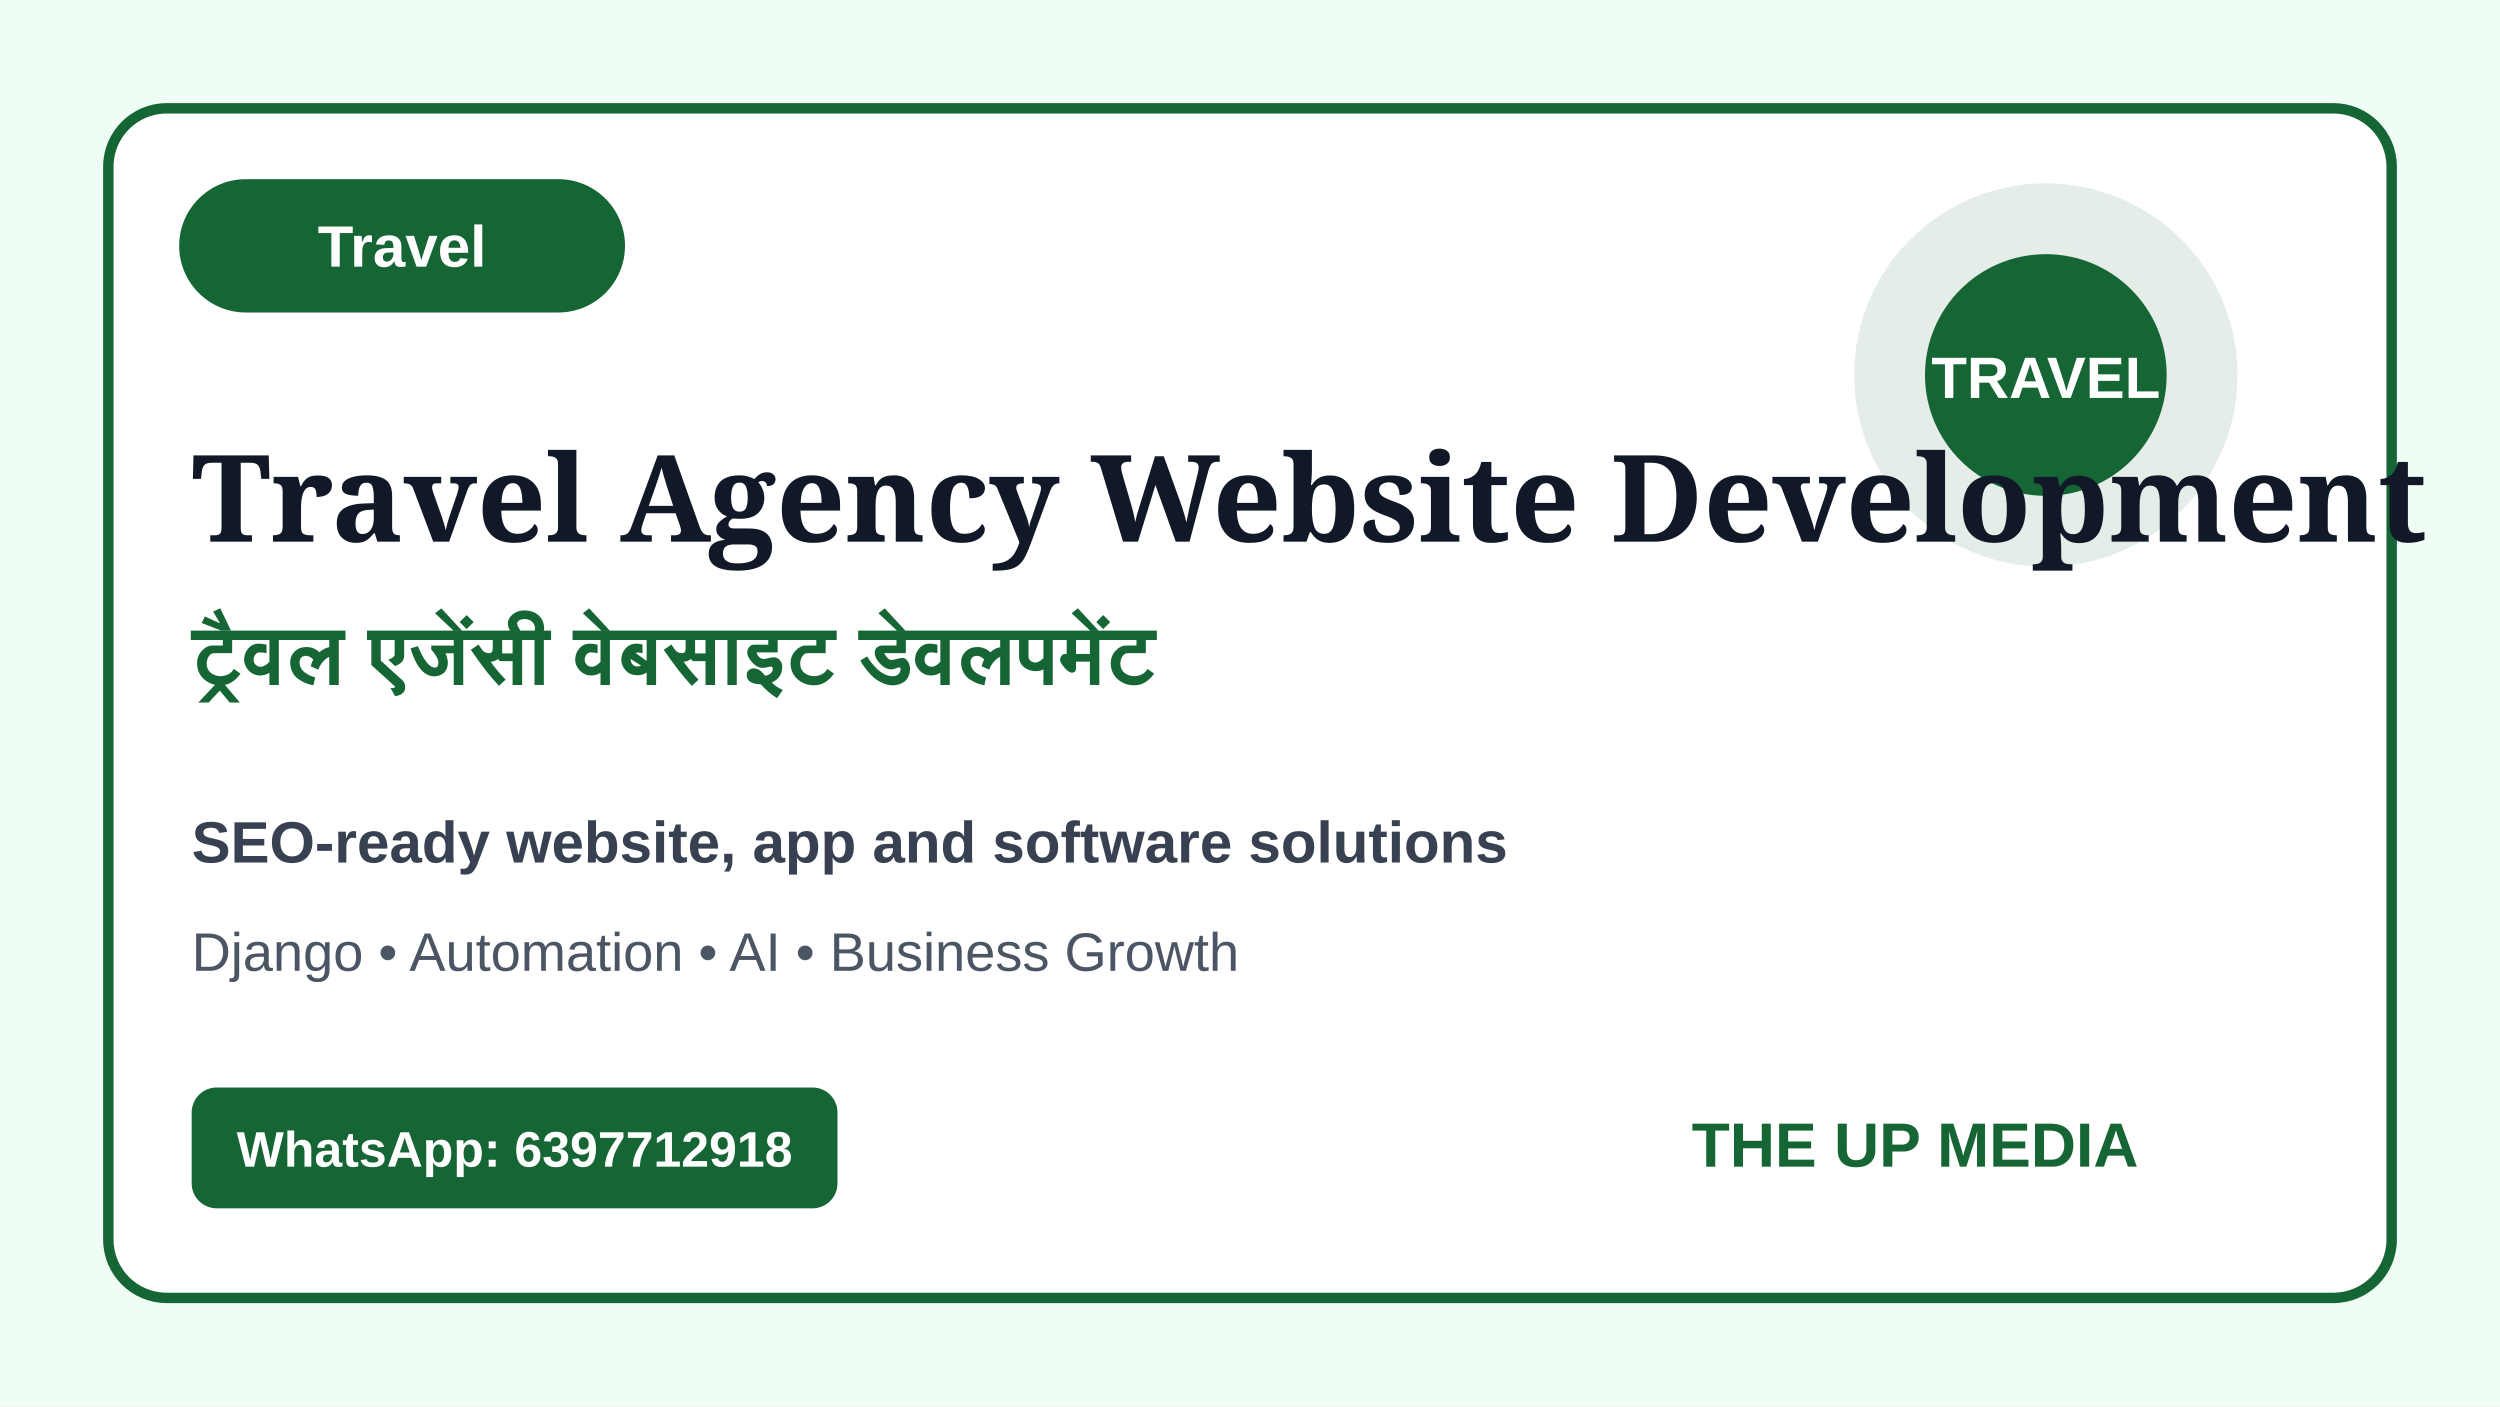
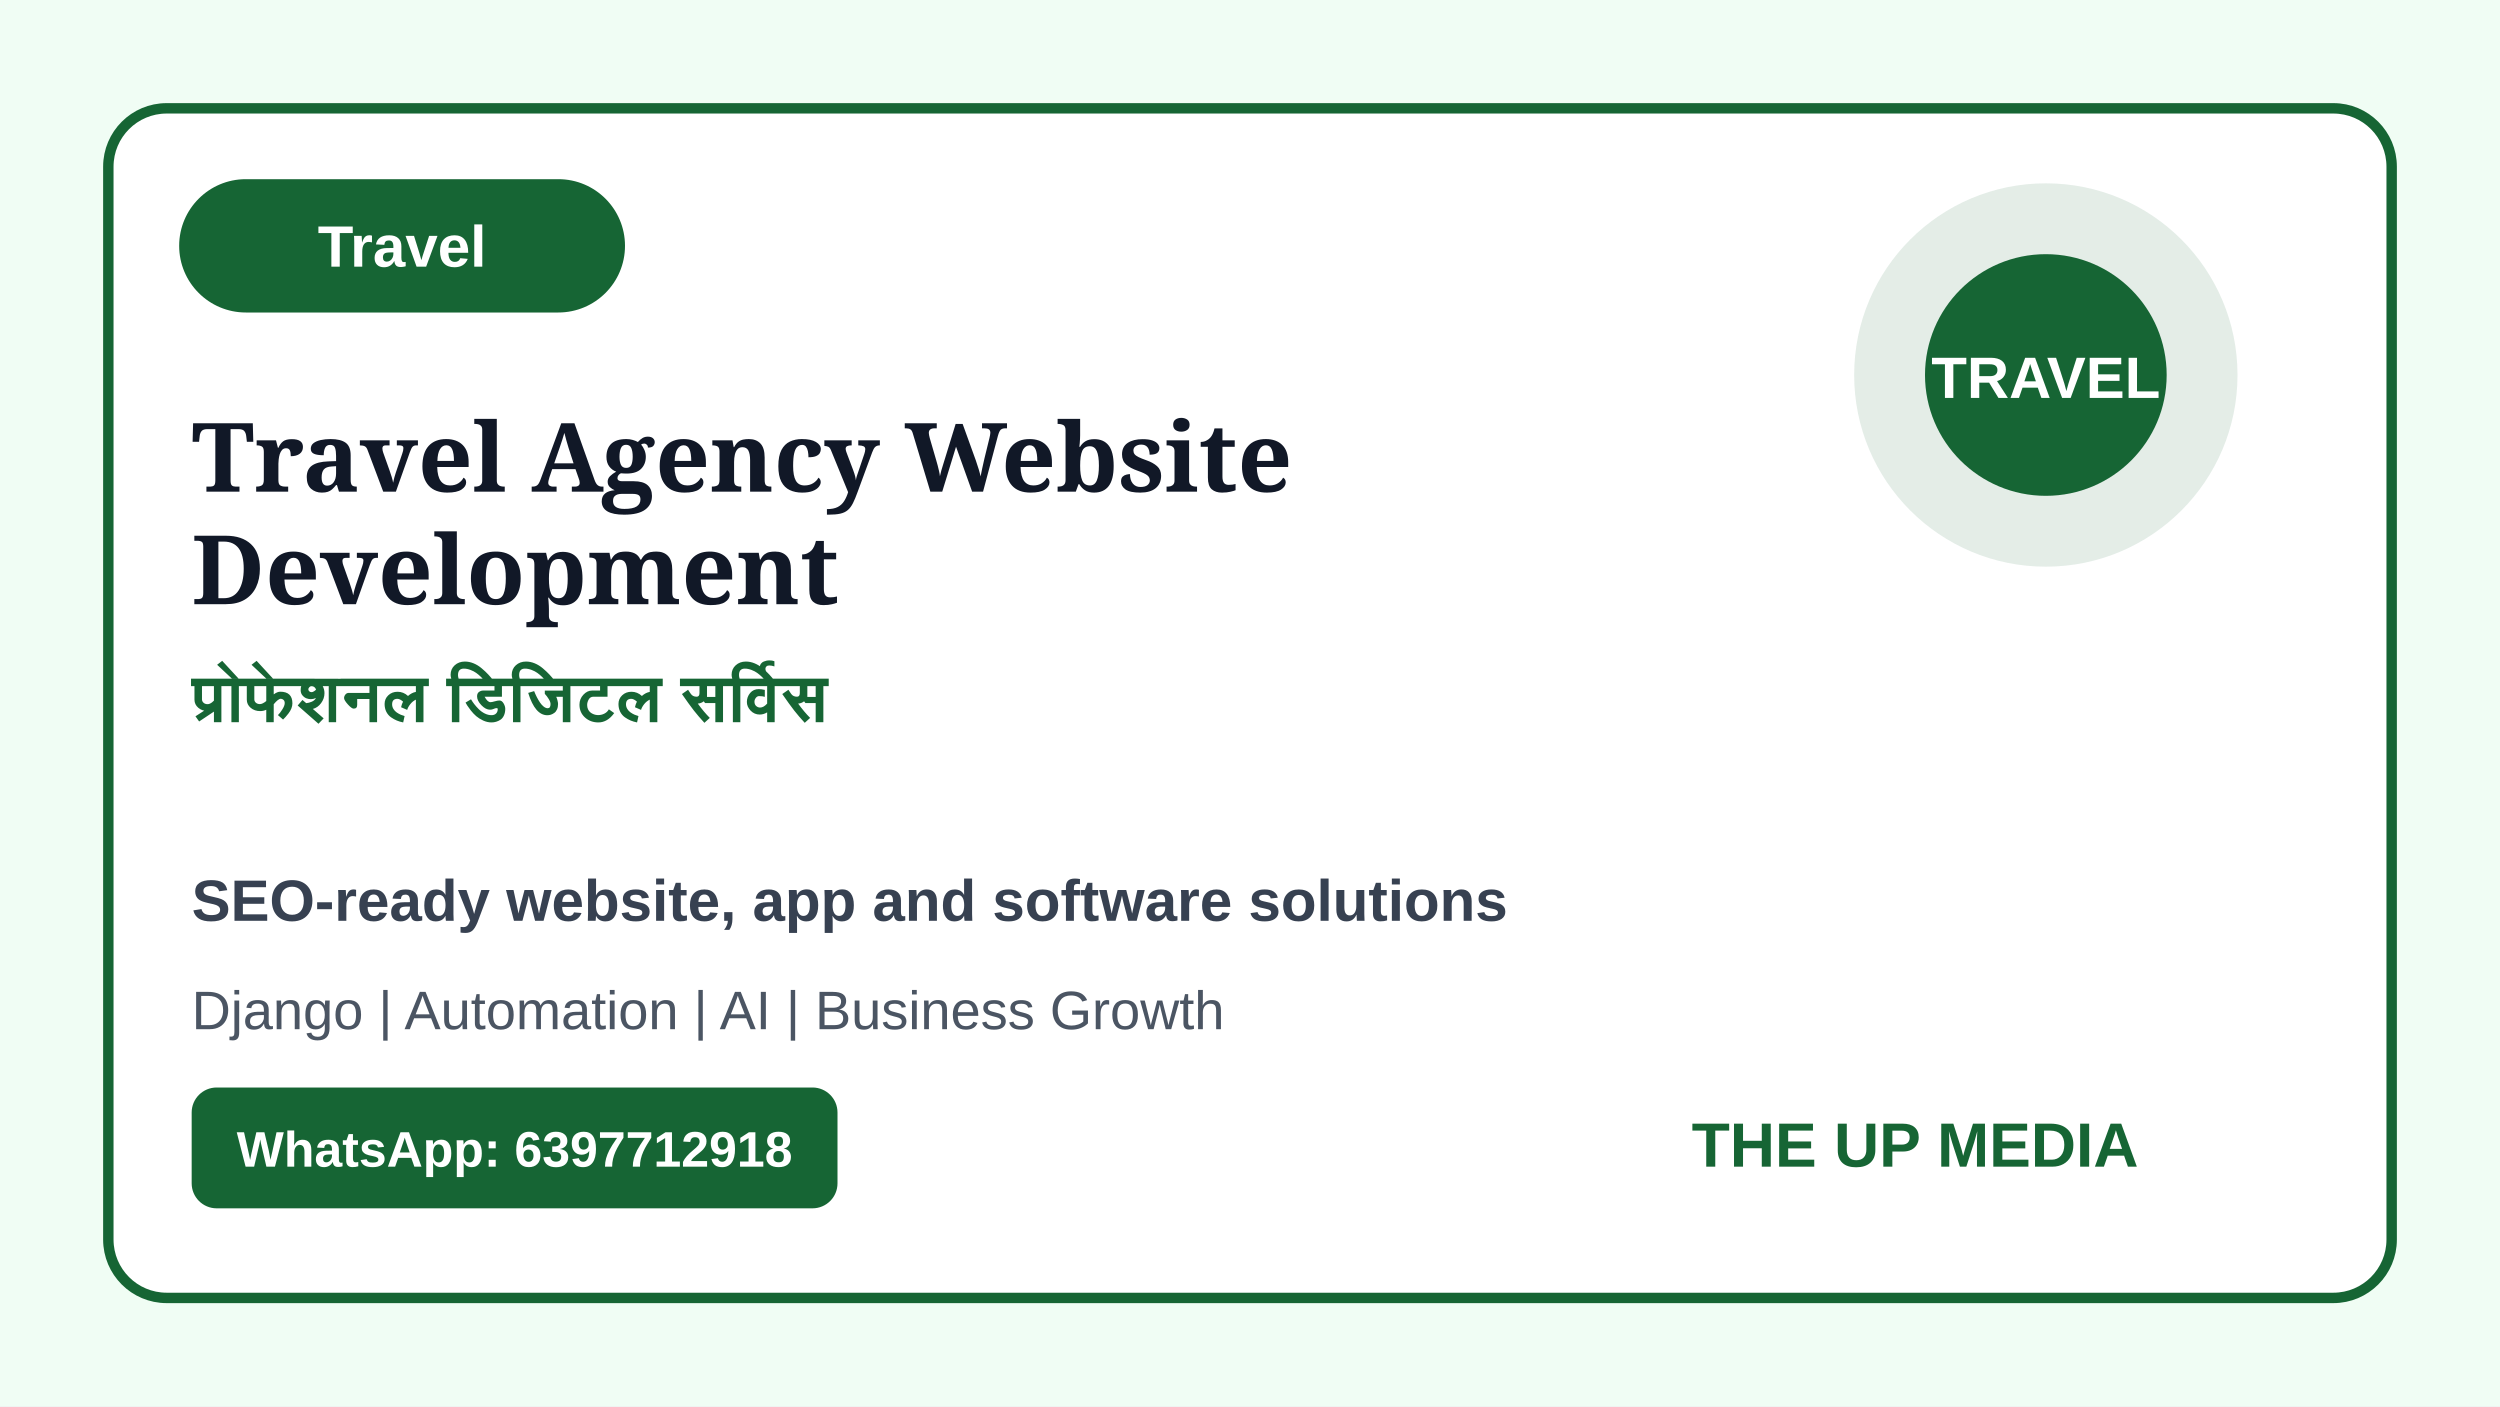
<svg xmlns="http://www.w3.org/2000/svg" width="1200" height="675" viewBox="0 0 1200 675" role="img" aria-label="Travel Agency Website Development">
  <rect width="1200" height="675" fill="#f0fdf4" />
  <rect x="52" y="52" width="1096" height="571" rx="28" fill="#ffffff" stroke="#166534" stroke-width="5" />
  <rect x="86" y="86" width="214" height="64" rx="32" fill="#166534" />
  <text x="193" y="128" text-anchor="middle" font-family="Arial, sans-serif" font-size="28" font-weight="800" fill="#ffffff">Travel</text>
  <circle cx="982" cy="180" r="92" fill="#166534" opacity="0.12" />
  <circle cx="982" cy="180" r="58" fill="#166534" />
  <text x="982" y="191" text-anchor="middle" font-family="Arial, sans-serif" font-size="28" font-weight="900" fill="#ffffff">TRAVEL</text>
-   <text x="92" y="260" font-family="Georgia, serif" font-size="58" font-weight="900" fill="#111827">Travel Agency Website Development</text>
-   <text x="92" y="328" font-family="Arial, sans-serif" font-size="40" font-weight="800" fill="#166534">ट्रैवल एजेंसी वेबसाइट डेवलपमेंट</text>
-   <text x="92" y="414" font-family="Arial, sans-serif" font-size="28" font-weight="700" fill="#374151">SEO-ready website, app and software solutions</text>
-   <text x="92" y="466" font-family="Arial, sans-serif" font-size="26" fill="#4b5563">Django • Automation • AI • Business Growth</text>
+   <text y="236" font-family="Georgia, serif" font-size="46" font-weight="900" fill="#111827">
+     <tspan x="92" dy="0">Travel Agency Website</tspan>
+     <tspan x="92" dy="54">Development</tspan>
+   </text>
+   <text y="346" font-family="Arial, sans-serif" font-size="32" font-weight="800" fill="#166534">
+     <tspan x="92" dy="0">प्रोफेशनल डिजिटल सर्विस</tspan>
+   </text>
+   <text x="92" y="442" font-family="Arial, sans-serif" font-size="28" font-weight="700" fill="#374151">SEO-ready website, app and software solutions</text>
+   <text x="92" y="494" font-family="Arial, sans-serif" font-size="26" fill="#4b5563">Django | Automation | AI | Business Growth</text>
  <rect x="92" y="522" width="310" height="58" rx="12" fill="#166534" />
  <text x="247" y="560" text-anchor="middle" font-family="Arial, sans-serif" font-size="24" font-weight="800" fill="#ffffff">WhatsApp: 6397712918</text>
  <text x="812" y="560" font-family="Arial, sans-serif" font-size="30" font-weight="900" fill="#166534">THE UP MEDIA</text>
</svg>
